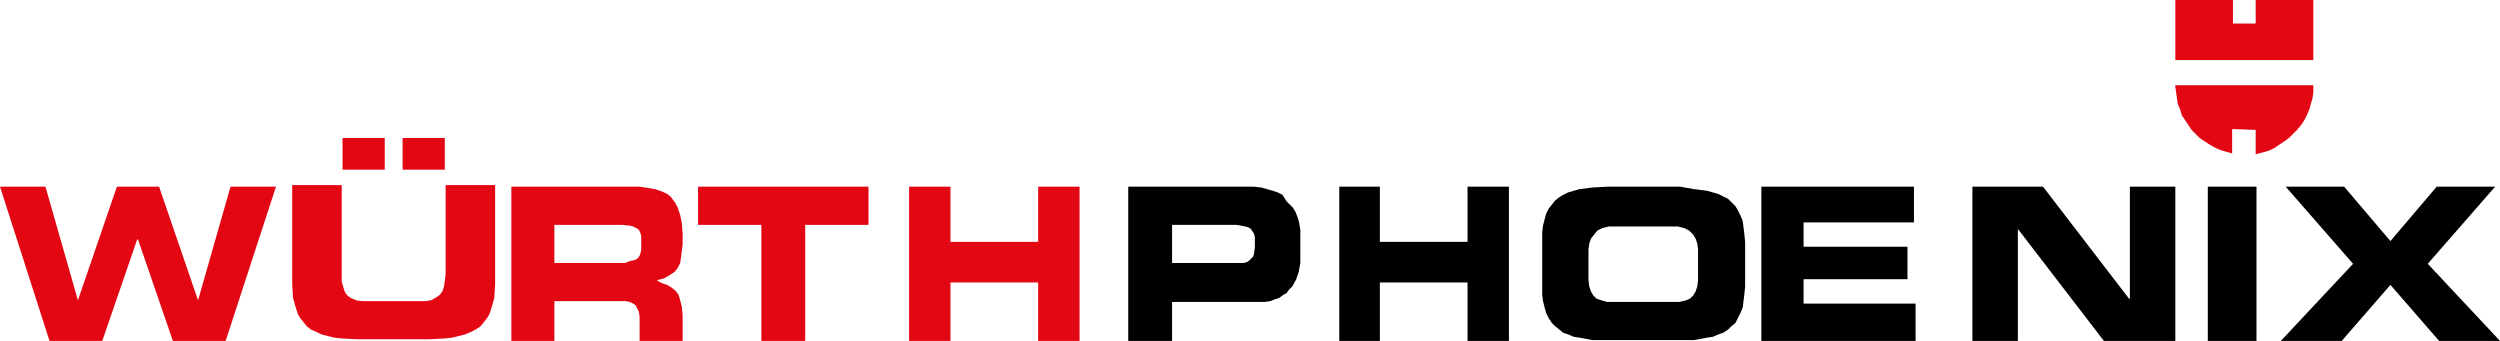
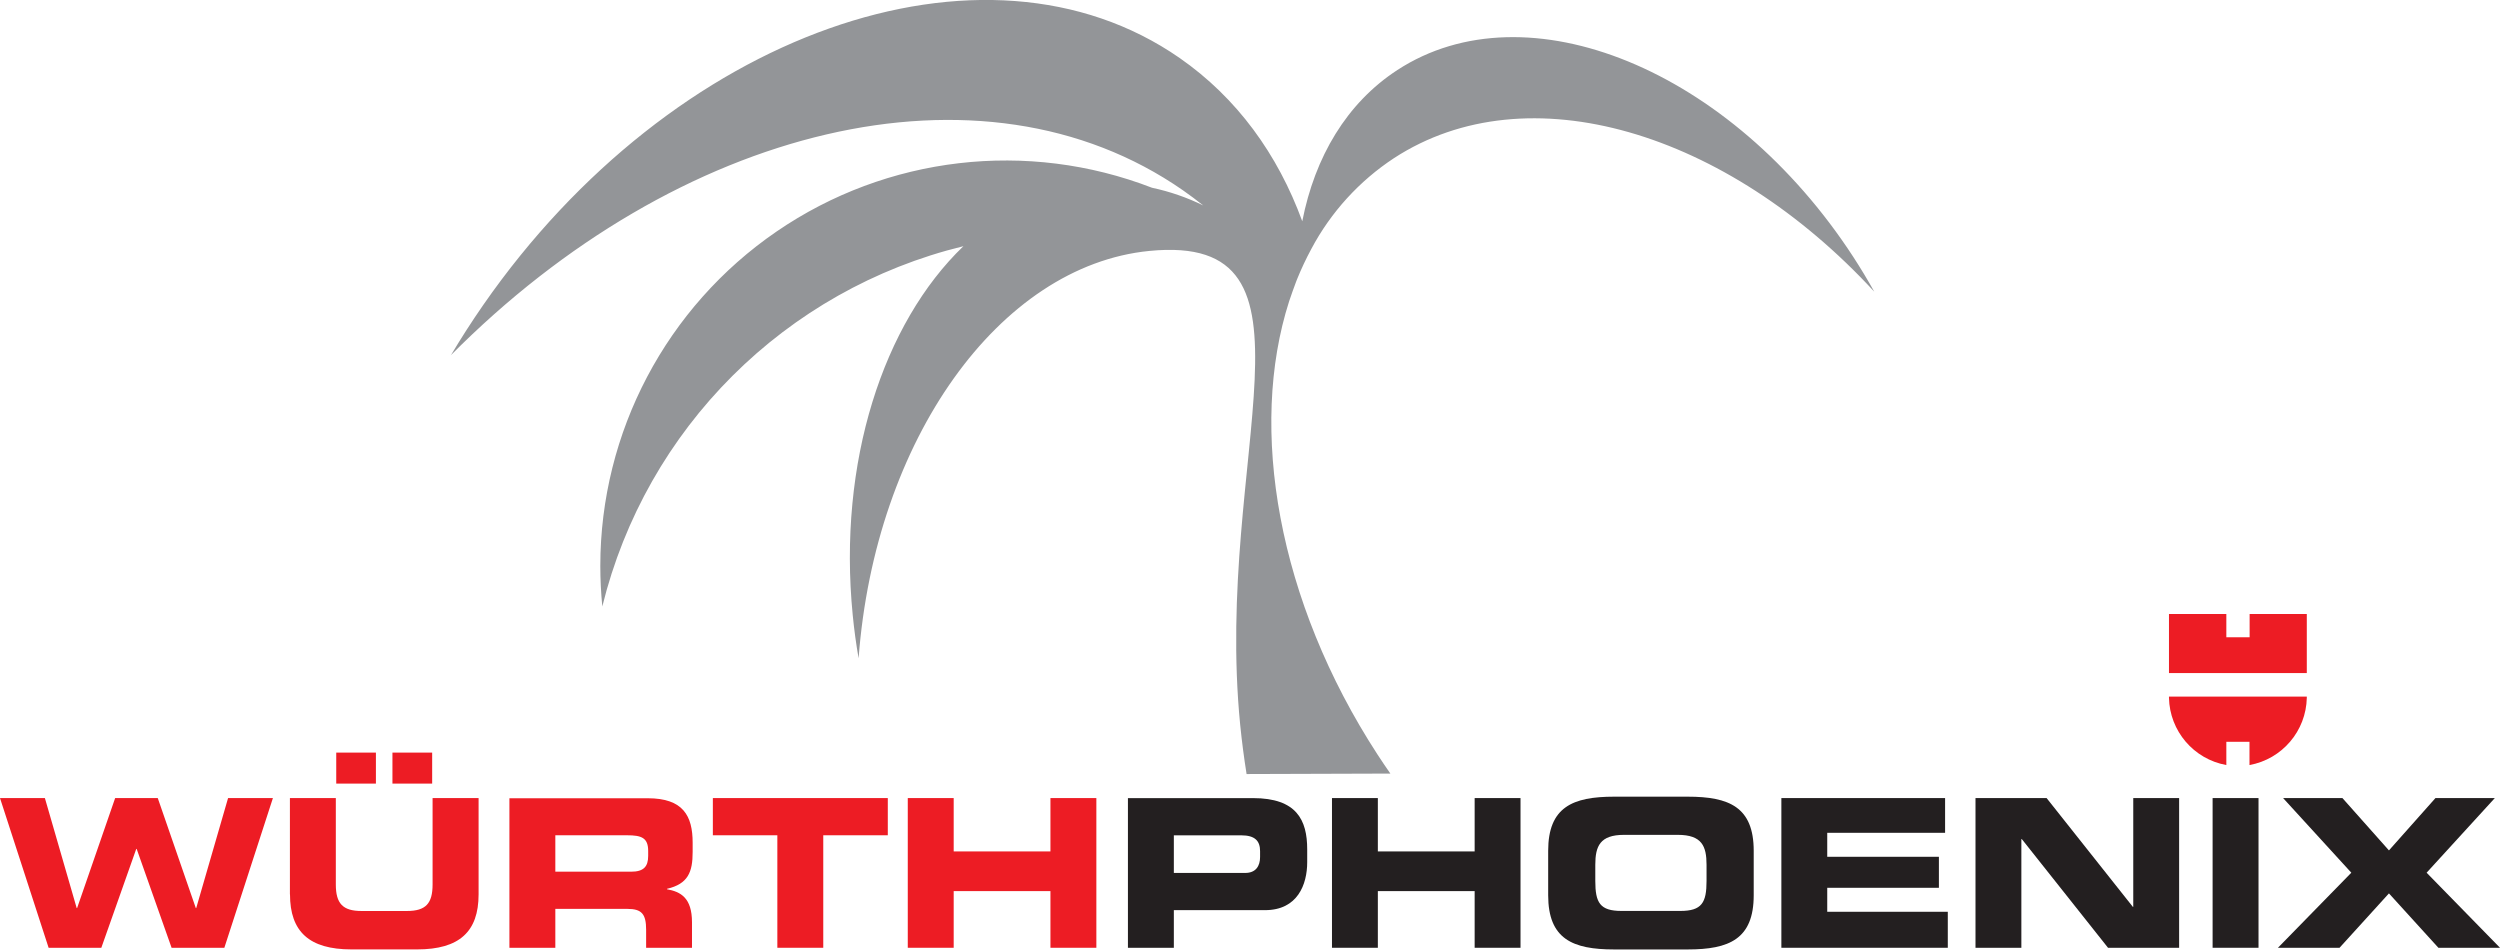
- <svg xmlns="http://www.w3.org/2000/svg" version="1.1" id="Layer_1" x="0px" y="0px" viewBox="0 0 308 42" style="enable-background:new 0 0 308 42;" xml:space="preserve">
-   <style type="text/css">
- 	.st0{fill:#E30613;}
- </style>
-   <g>
-     <path class="st0" d="M6.1,42h6.5l4.3-12.5H17L21.3,42h6.5L34,23h-5.6l-4,14l-4.8-14h-5.2L9.6,37l-4-14H0L6.1,42z M42.2,20.9h5.2V17   h-5.2V20.9z M49.6,20.9h5.2V17h-5.2V20.9z M36,35l0.1,1.7l0.2,0.7l0.2,0.7l0.2,0.6l0.3,0.5l0.4,0.5l0.4,0.5l0.5,0.4l0.7,0.3   l0.6,0.3l0.8,0.2l0.8,0.2l0.9,0.1l2,0.1h8.7l2-0.1l0.9-0.1l0.8-0.2l0.8-0.2l0.7-0.3l0.6-0.3l0.6-0.4l0.4-0.5l0.4-0.5l0.3-0.5   l0.2-0.6l0.2-0.7l0.2-0.7L61,35V22.8h-6.1v11l-0.1,0.8l-0.1,0.7l-0.2,0.6l-0.3,0.4l-0.4,0.3L53.1,37l-0.7,0.1h-7.8L43.9,37   l-0.7-0.3l-0.4-0.3l-0.3-0.4l-0.2-0.6l-0.2-0.7V22.8H36V35z M68.3,27.7h8.3l1,0.1l0.4,0.1l0.4,0.2l0.3,0.2l0.2,0.4l0.1,0.4v1.7   l-0.1,0.4l-0.1,0.3l-0.2,0.3l-0.3,0.2l-0.4,0.1l-0.4,0.1L77,32.4h-8.7C68.3,32.4,68.3,27.7,68.3,27.7z M63,42h5.3v-4.9h8.8l0.5,0.1   l0.4,0.2l0.3,0.2l0.2,0.4l0.2,0.4l0.1,0.6V42h5.3v-3.2l-0.1-1l-0.2-0.8l-0.2-0.7l-0.4-0.5l-0.5-0.4l-0.5-0.3l-0.6-0.2L81,34.6v-0.1   l0.8-0.2l0.7-0.4l0.6-0.4l0.4-0.5l0.3-0.6l0.1-0.7l0.1-0.8l0.1-0.8v-1.3l-0.1-1.3l-0.2-1l-0.3-0.9L83.2,25l-0.3-0.4l-0.3-0.4   l-0.4-0.3l-0.4-0.2l-0.5-0.2l-0.6-0.2l-0.6-0.1L78.8,23H63V42z M86,27.7h7.8V42h5.4V27.7h7.8V23H86V27.7z M112,42h5.1v-7.2h10.8V42   h5.1V23h-5.1v6.8h-10.8V23H112V42z" />
-     <path d="M139,42h5.4v-4.8h11.4l0.7-0.1l0.5-0.2l0.6-0.2l0.4-0.3l0.5-0.3l0.3-0.4l0.4-0.4l0.5-0.9l0.3-0.9l0.2-1.1v-4.1l-0.2-1.1   l-0.2-0.6l-0.2-0.5l-0.3-0.5l-0.4-0.4l-0.4-0.4L158,24l-0.6-0.3l-0.6-0.2l-0.7-0.2l-0.7-0.2l-0.9-0.1H139V42z M144.4,27.7h7.9   l0.6,0.1l0.5,0.1l0.4,0.1l0.3,0.2l0.2,0.3l0.2,0.3l0.1,0.4v1.3l-0.1,0.7l-0.1,0.4l-0.2,0.2l-0.3,0.3l-0.3,0.2l-0.4,0.1h-8.8   L144.4,27.7L144.4,27.7z M165,42h5v-7.2h10.8V42h5.1V23h-5.1v6.8H170V23h-5V42z M190,35.3v1l0.1,0.8l0.2,0.8l0.2,0.7l0.3,0.6   l0.4,0.6l0.4,0.4l0.5,0.4l0.5,0.4l0.6,0.2l0.7,0.3l0.7,0.1l1.6,0.3h12.5l1.6-0.3l0.7-0.1l0.7-0.3l0.6-0.2l0.6-0.4l0.4-0.4l0.5-0.4   l0.3-0.6l0.3-0.6l0.3-0.7l0.1-0.8l0.1-0.8l0.1-1v-5.5l-0.1-1l-0.1-0.8l-0.1-0.8l-0.3-0.7l-0.3-0.6l-0.3-0.5l-0.5-0.5l-0.4-0.4   l-0.6-0.3l-0.6-0.3l-0.7-0.2l-0.7-0.2l-1.6-0.2L207,23h-9l-1.8,0.1l-1.6,0.2l-0.7,0.2l-0.7,0.2l-0.6,0.3l-0.5,0.3l-0.5,0.4   l-0.4,0.5l-0.4,0.5l-0.3,0.6l-0.2,0.7l-0.2,0.8l-0.1,0.8L190,35.3L190,35.3z M195.7,31.5v-0.8l0.1-0.7l0.2-0.6l0.4-0.5l0.4-0.5   l0.6-0.3l0.8-0.2h8.5l0.8,0.2l0.6,0.3l0.5,0.5l0.3,0.5l0.2,0.6l0.1,0.7v3.8l-0.1,0.8l-0.2,0.6l-0.3,0.5l-0.4,0.4l-0.5,0.2l-0.8,0.2   H198l-0.7-0.2l-0.6-0.2l-0.4-0.4l-0.3-0.5l-0.2-0.6l-0.1-0.8L195.7,31.5L195.7,31.5z M217,42h19v-4.6h-13.8v-3H235v-4h-12.8v-3   h13.6V23H217V42z M243,42h5.6V28.2L259.2,42h8.8V23h-5.6v13.8h-0.1L251.7,23H243V42z M272,42h6V23h-6V42z M281,42h7.5l6-6.9l6,6.9   h7.5l-8.9-9.5l8.3-9.5h-7.2l-5.7,6.7l-5.7-6.7h-7.2l8.3,9.5L281,42z" />
-     <path class="st0" d="M285,7.4h-17V0h7.1v2.9h2.8V0h7.1V7.4z M277.9,16v3l0.8-0.2l0.7-0.2l0.7-0.3l0.6-0.4l0.6-0.4L282,17l0.5-0.5   L283,16l0.5-0.6l0.4-0.6l0.3-0.6l0.3-0.7l0.2-0.7l0.2-0.7l0.1-0.7v-0.9h-17v0.2l0.1,0.7l0.1,0.7l0.1,0.7l0.3,0.7l0.2,0.7l0.4,0.6   l0.4,0.6L270,16l0.5,0.5L271,17l0.6,0.4l0.6,0.4l0.7,0.4l0.7,0.3l0.7,0.2l0.7,0.2v-3L277.9,16L277.9,16z" />
-   </g>
+ <svg xmlns="http://www.w3.org/2000/svg" id="Ebene_1" data-name="Ebene 1" viewBox="0 0 536.89 203.9">
+   <defs>
+     <style>.cls-1{fill:#939598;}.cls-2,.cls-3{fill:#ed1c24;}.cls-3,.cls-4{fill-rule:evenodd;}.cls-4,.cls-5{fill:#231f20;}</style>
+   </defs>
+   <path class="cls-1" d="M248.81,272.61q3.27-5.5,7-10.88c40.62-58.43,107.56-82.14,149.52-53,12.3,8.55,21.09,20.7,26.34,35.07,2.71-13.84,9.54-25.39,20.42-32.48,27.83-18.13,71.66-.17,97.9,40.11q2.41,3.71,4.52,7.49c-31.69-34.39-74.44-47.37-103.14-28.68a53.23,53.23,0,0,0-17.76,19.51,66.28,66.28,0,0,0-3.05,6.48l-.21.54c-.54,1.38-1,2.78-1.5,4.21-8.75,27.26-2.53,64.28,19,97.37q1.35,2.07,2.74,4.06l-30.88.1q-.83-5.21-1.37-10.54c-5.73-57.95,20.51-105.76-19.53-101.8-32.23,3.19-58.91,40.63-62.42,87.48q-.8-4.55-1.26-9.25c-3.25-32.88,6.57-62.73,23.77-79.25a105.6,105.6,0,0,0-77.55,77.37c-.28-2.88-.43-5.79-.43-8.74A87.09,87.09,0,0,1,399.4,236.6a47.43,47.43,0,0,1,11,3.8q-2.12-1.69-4.35-3.25c-43.27-30.08-108.48-13.74-157.27,35.46Z" transform="translate(-152 -196.28)" />
+   <polygon class="cls-2" points="10.44 203.54 21.76 203.54 29.26 182.31 29.35 182.31 36.85 203.54 48.18 203.54 58.61 171.39 48.98 171.39 42.14 195.01 42.05 195.01 33.88 171.39 24.73 171.39 16.56 195.01 16.47 195.01 9.64 171.39 0 171.39 10.44 203.54 10.44 203.54" />
+   <path class="cls-3" d="M224.21,364.56h8.52V357.9h-8.52v6.66Zm12.07,0h8.53V357.9h-8.53v6.66Zm-22,23.8c0,8,4.13,11.81,13.19,11.81h14.12c9.06,0,13.19-3.81,13.19-11.81V367.67H244.9v18.56c0,4.09-1.47,5.69-5.51,5.69h-9.77c-4,0-5.5-1.6-5.5-5.69V367.67h-9.86v20.69Z" transform="translate(-152 -196.28)" />
+   <path class="cls-3" d="M271.26,375.66h15.41c3.11,0,4.53.54,4.53,3.38v1.06c0,2.31-1,3.38-3.64,3.38h-16.3v-7.82Zm-9.86,24.16h9.86v-8.35h15.5c3.06,0,4,1.11,4,4.49v3.86h9.85v-5.46c0-5.29-2.44-6.57-5.37-7.11v-.09c4.53-1.06,5.51-3.59,5.51-7.9v-2c0-5.78-2.05-9.55-9.64-9.55H261.4v32.15Z" transform="translate(-152 -196.28)" />
+   <polygon class="cls-2" points="153.09 179.38 166.94 179.38 166.94 203.54 176.8 203.54 176.8 179.38 190.66 179.38 190.66 171.39 153.09 171.39 153.09 179.38 153.09 179.38" />
+   <polygon class="cls-2" points="194.95 203.54 204.81 203.54 204.81 191.37 225.59 191.37 225.59 203.54 235.45 203.54 235.45 171.39 225.59 171.39 225.59 182.85 204.81 182.85 204.81 171.39 194.95 171.39 194.95 203.54 194.95 203.54" />
+   <path class="cls-4" d="M394.23,399.82h9.86v-8.08h19.58c7,0,9.06-5.51,9.06-10.3v-2.76c0-6.3-2.27-11-11.63-11H394.23v32.15Zm9.86-24.15h14.47c3,0,4.05,1.24,4.05,3.41v1.25c0,1.91-.89,3.42-3.2,3.42H404.09v-8.08Z" transform="translate(-152 -196.28)" />
+   <polygon class="cls-5" points="286.05 203.54 295.9 203.54 295.9 191.37 316.69 191.37 316.69 203.54 326.54 203.54 326.54 171.39 316.69 171.39 316.69 182.85 295.9 182.85 295.9 171.39 286.05 171.39 286.05 203.54 286.05 203.54" />
+   <path class="cls-4" d="M484.48,388.54c0,9.42,5.28,11.64,14.16,11.64h15.81c8.88,0,14.17-2.22,14.17-11.64V379c0-9.41-5.29-11.63-14.17-11.63H498.64c-8.88,0-14.16,2.22-14.16,11.63v9.59ZM494.6,382c0-4,1-6.43,6.17-6.43h11.55c5.19,0,6.17,2.44,6.17,6.43v3.47c0,4.66-1,6.44-5.64,6.44H500.24c-4.66,0-5.64-1.78-5.64-6.44V382Z" transform="translate(-152 -196.28)" />
+   <polygon class="cls-5" points="382.56 203.54 418.3 203.54 418.3 195.81 392.41 195.81 392.41 190.66 416.39 190.66 416.39 184 392.41 184 392.41 178.85 417.72 178.85 417.72 171.39 382.56 171.39 382.56 203.54 382.56 203.54" />
+   <polygon class="cls-5" points="424.25 203.54 434.1 203.54 434.1 180.19 434.19 180.19 452.71 203.54 467.98 203.54 467.98 171.39 458.13 171.39 458.13 194.75 458.04 194.75 439.52 171.39 424.25 171.39 424.25 203.54 424.25 203.54" />
+   <polygon class="cls-5" points="475.17 203.54 485.03 203.54 485.03 171.39 475.17 171.39 475.17 203.54 475.17 203.54" />
+   <polygon class="cls-5" points="489.2 203.54 502.43 203.54 513.04 191.86 523.66 203.54 536.89 203.54 521.13 187.42 535.78 171.39 523.03 171.39 513.04 182.63 503.05 171.39 490.31 171.39 504.96 187.42 489.2 203.54 489.2 203.54" />
+   <path class="cls-2" d="M647.4,340.83H617.8V328.14h12.32v5h5v-5H647.4v12.69m-12.31,14.75v5a15,15,0,0,0,12.31-14.44v-.26H617.8v.26a15,15,0,0,0,12.32,14.44v-5Z" transform="translate(-152 -196.28)" />
</svg>
